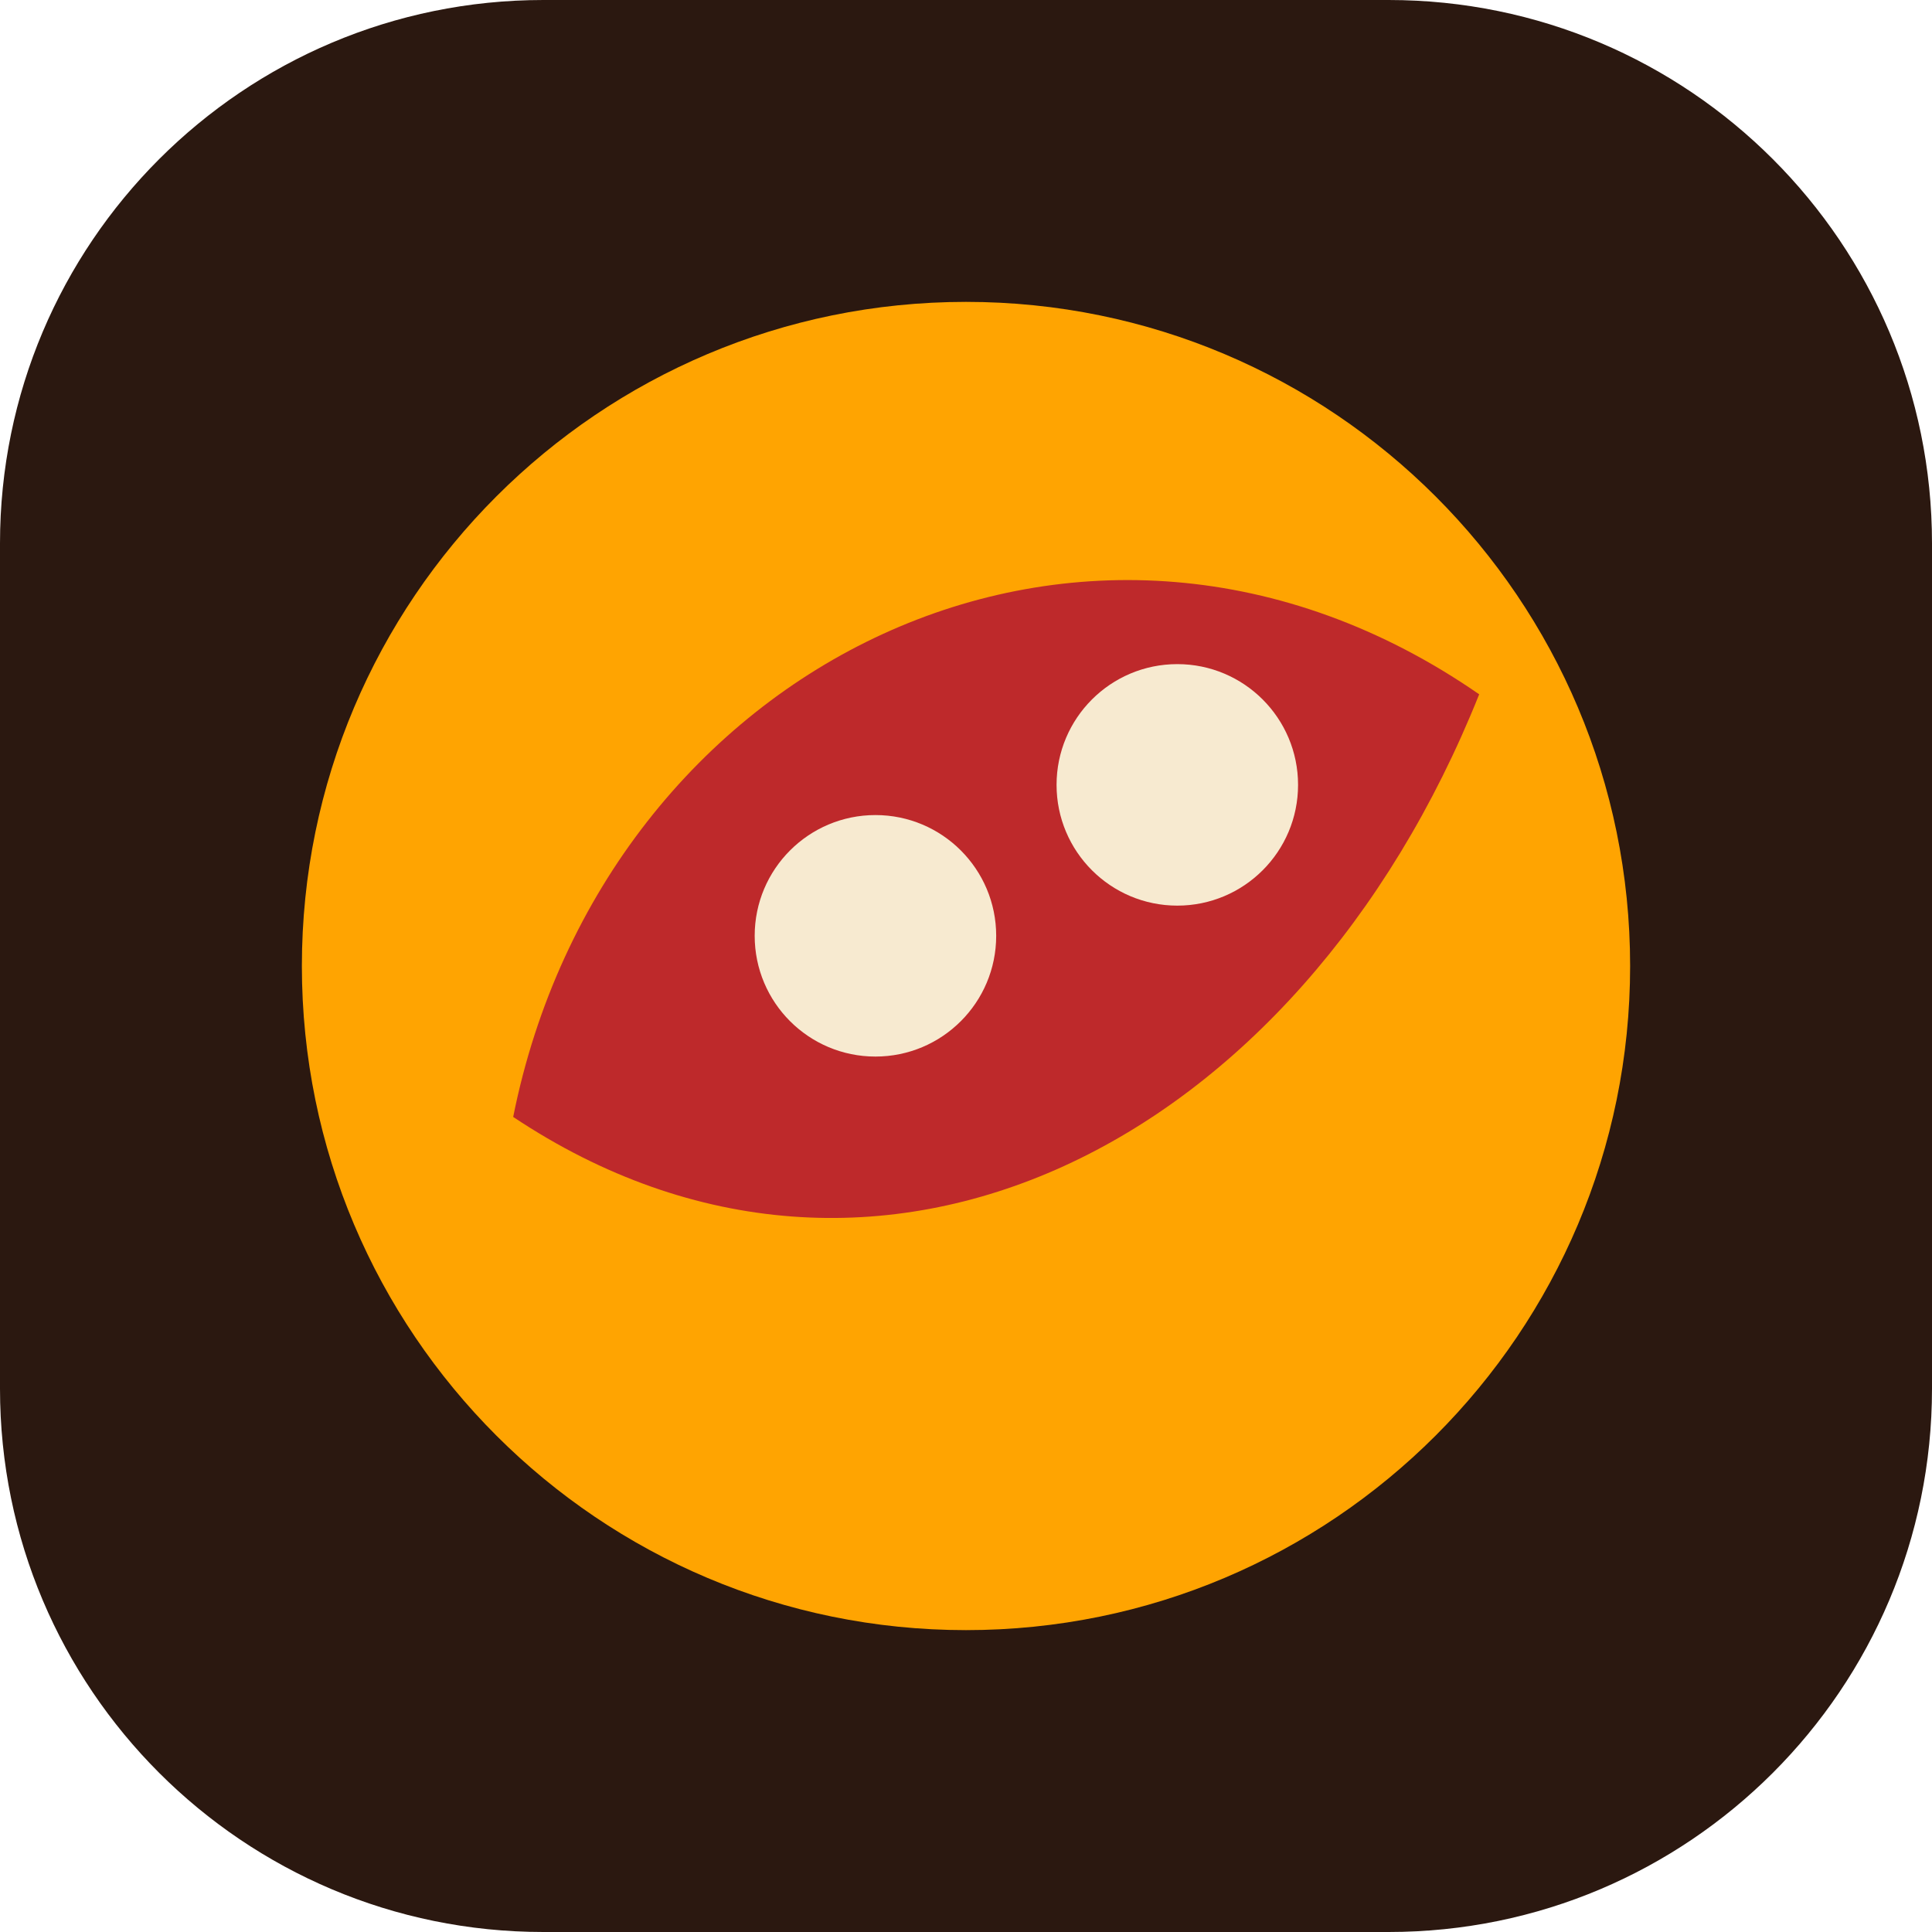
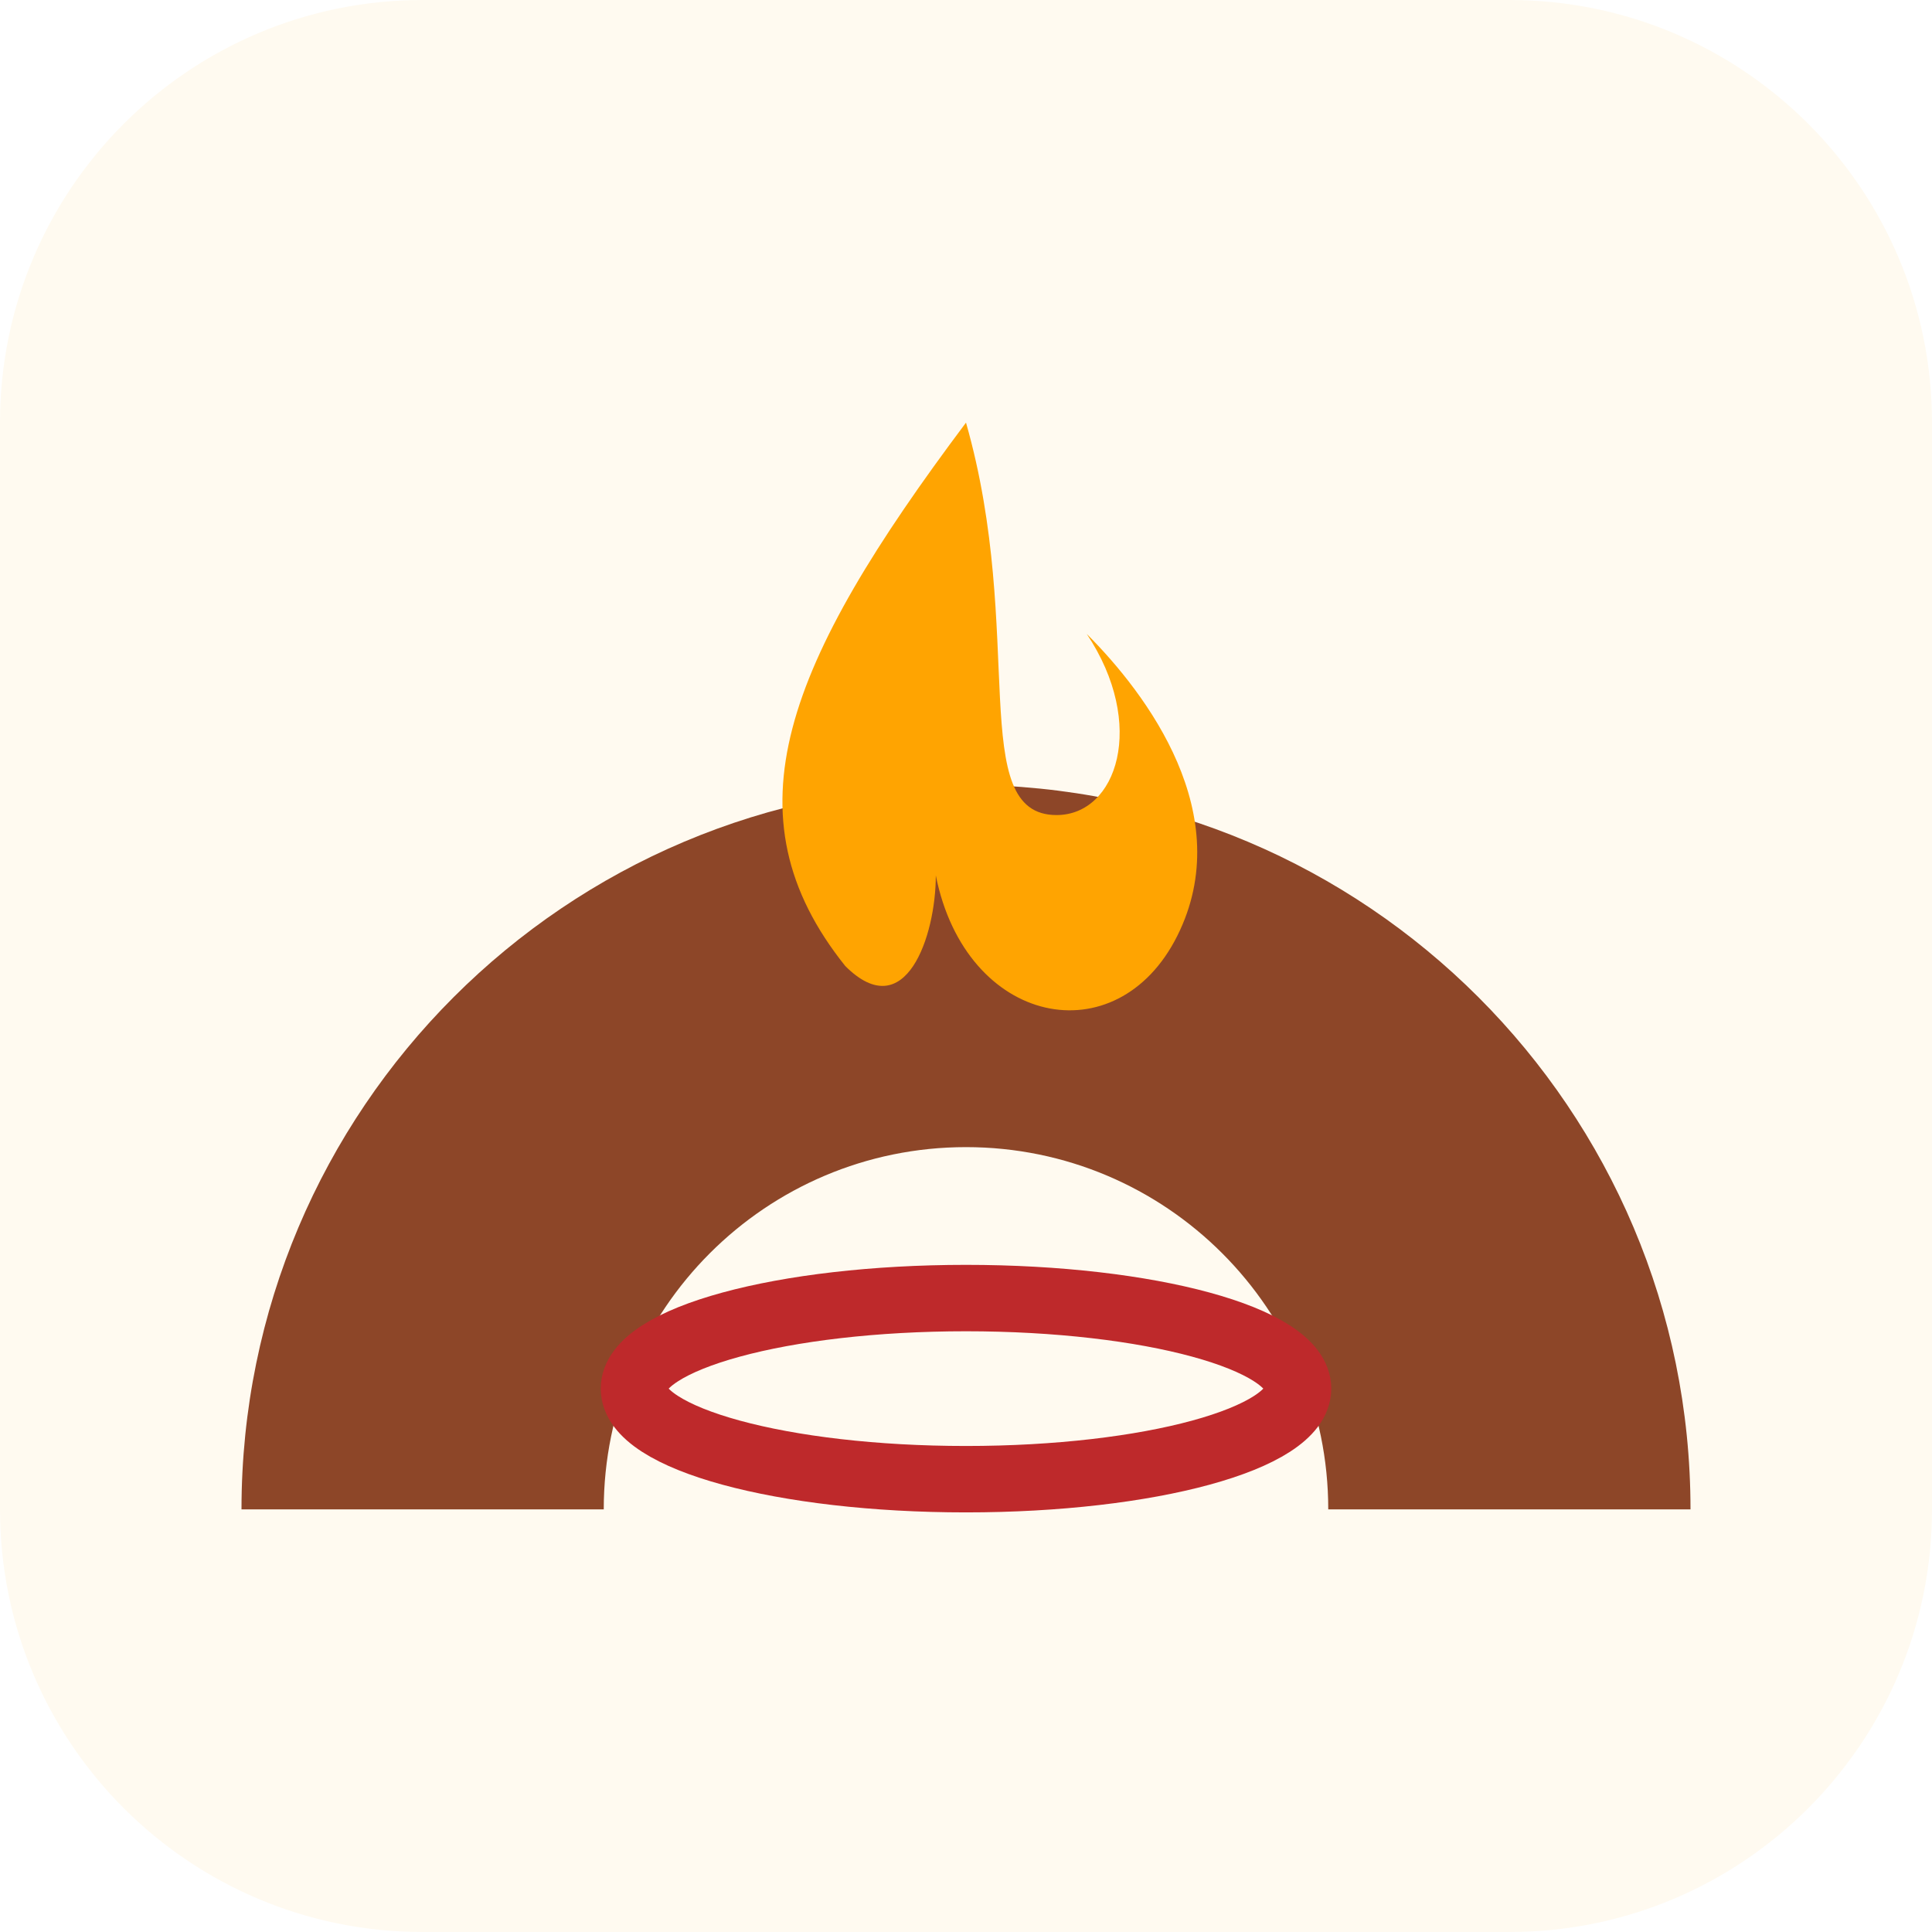
<svg xmlns="http://www.w3.org/2000/svg" viewBox="0 0 64 64">
-   <rect width="64" height="64" rx="18" fill="#2b1810" />
-   <circle cx="32" cy="32" r="22" fill="#ffa401" />
-   <path d="M17 37c3-15 19-23 32-14-6 15-20 22-32 14Z" fill="#be292b" />
-   <circle cx="29" cy="31" r="4" fill="#f7ead0" />
-   <circle cx="39" cy="26" r="4" fill="#f7ead0" />
+   <rect width="64" height="64" rx="14" fill="#fffaf0" />
+   <path d="M8 50 A24 24 0 0 1 56 50 L44 50 A12 12 0 0 0 20 50 Z" fill="#8d4628" />
+   <path d="M32 14c-6 8-8 13-4 18 2 2 3-1 3-3 1 5 6 6 8 2 2-4-1-8-3-10 2 3 1 6-1 6-3 0-1-6-3-13Z" fill="#ffa401" />
+   <ellipse cx="32" cy="46" rx="11" ry="3" fill="#fffaf0" stroke="#be292b" stroke-width="2.2" />
</svg>
